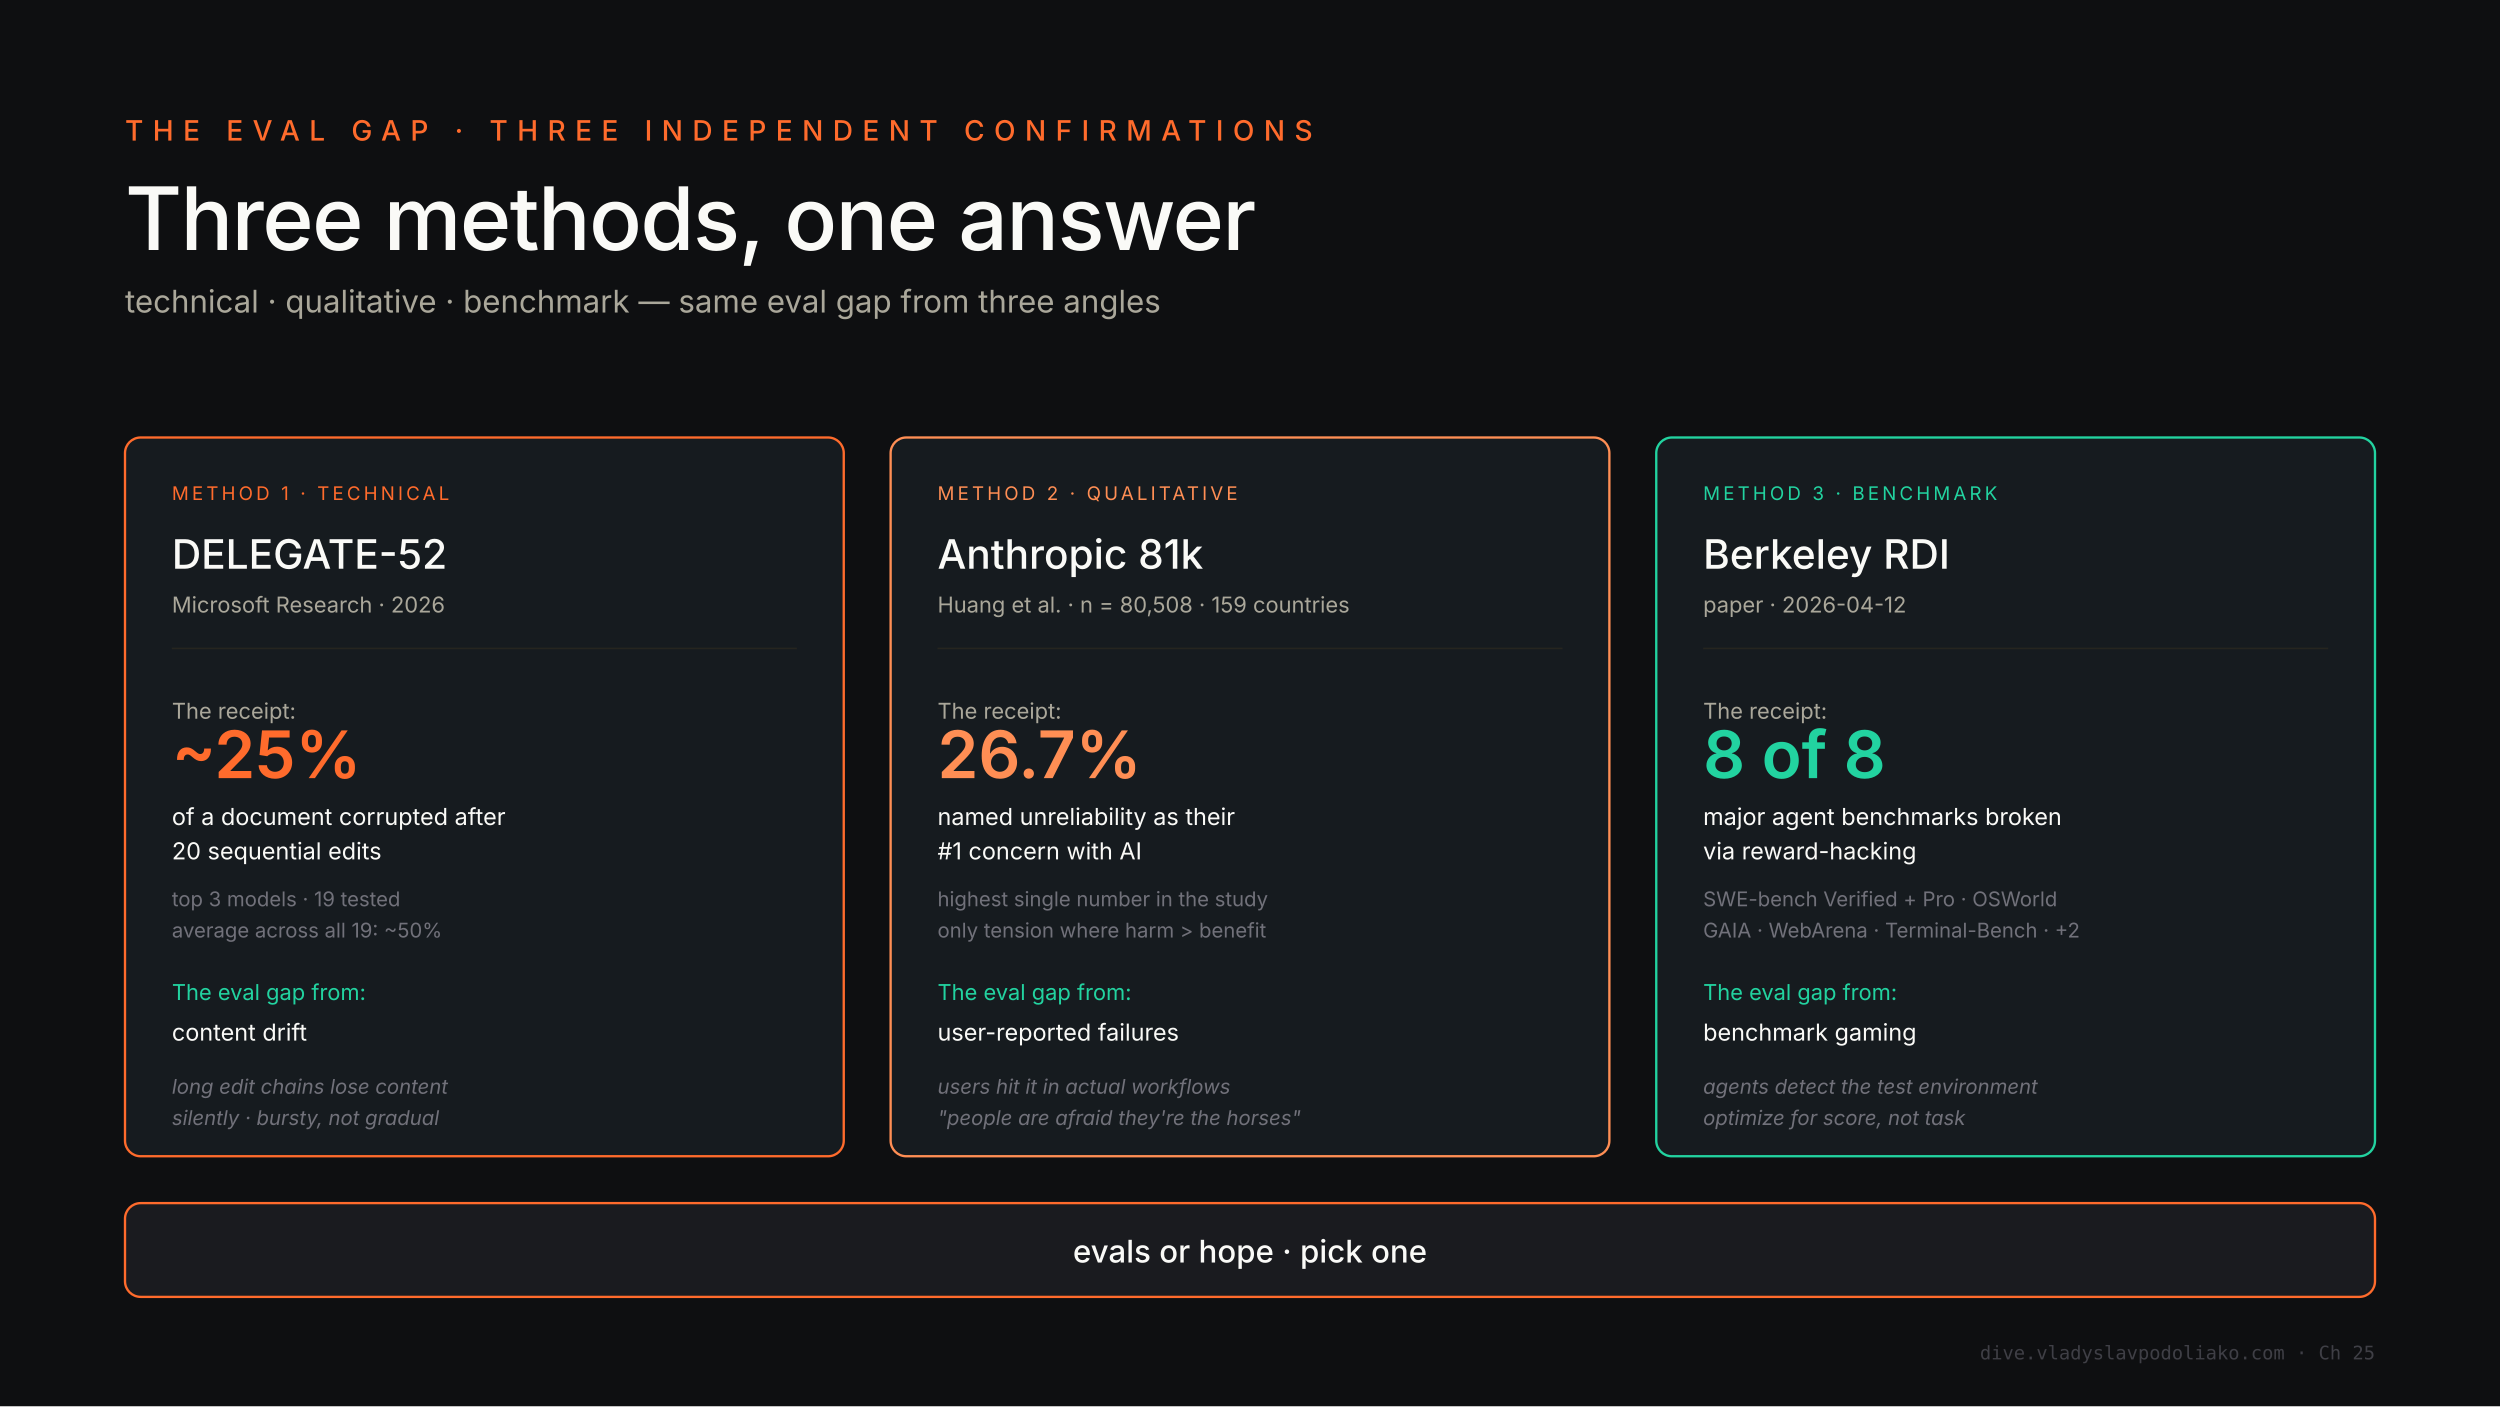
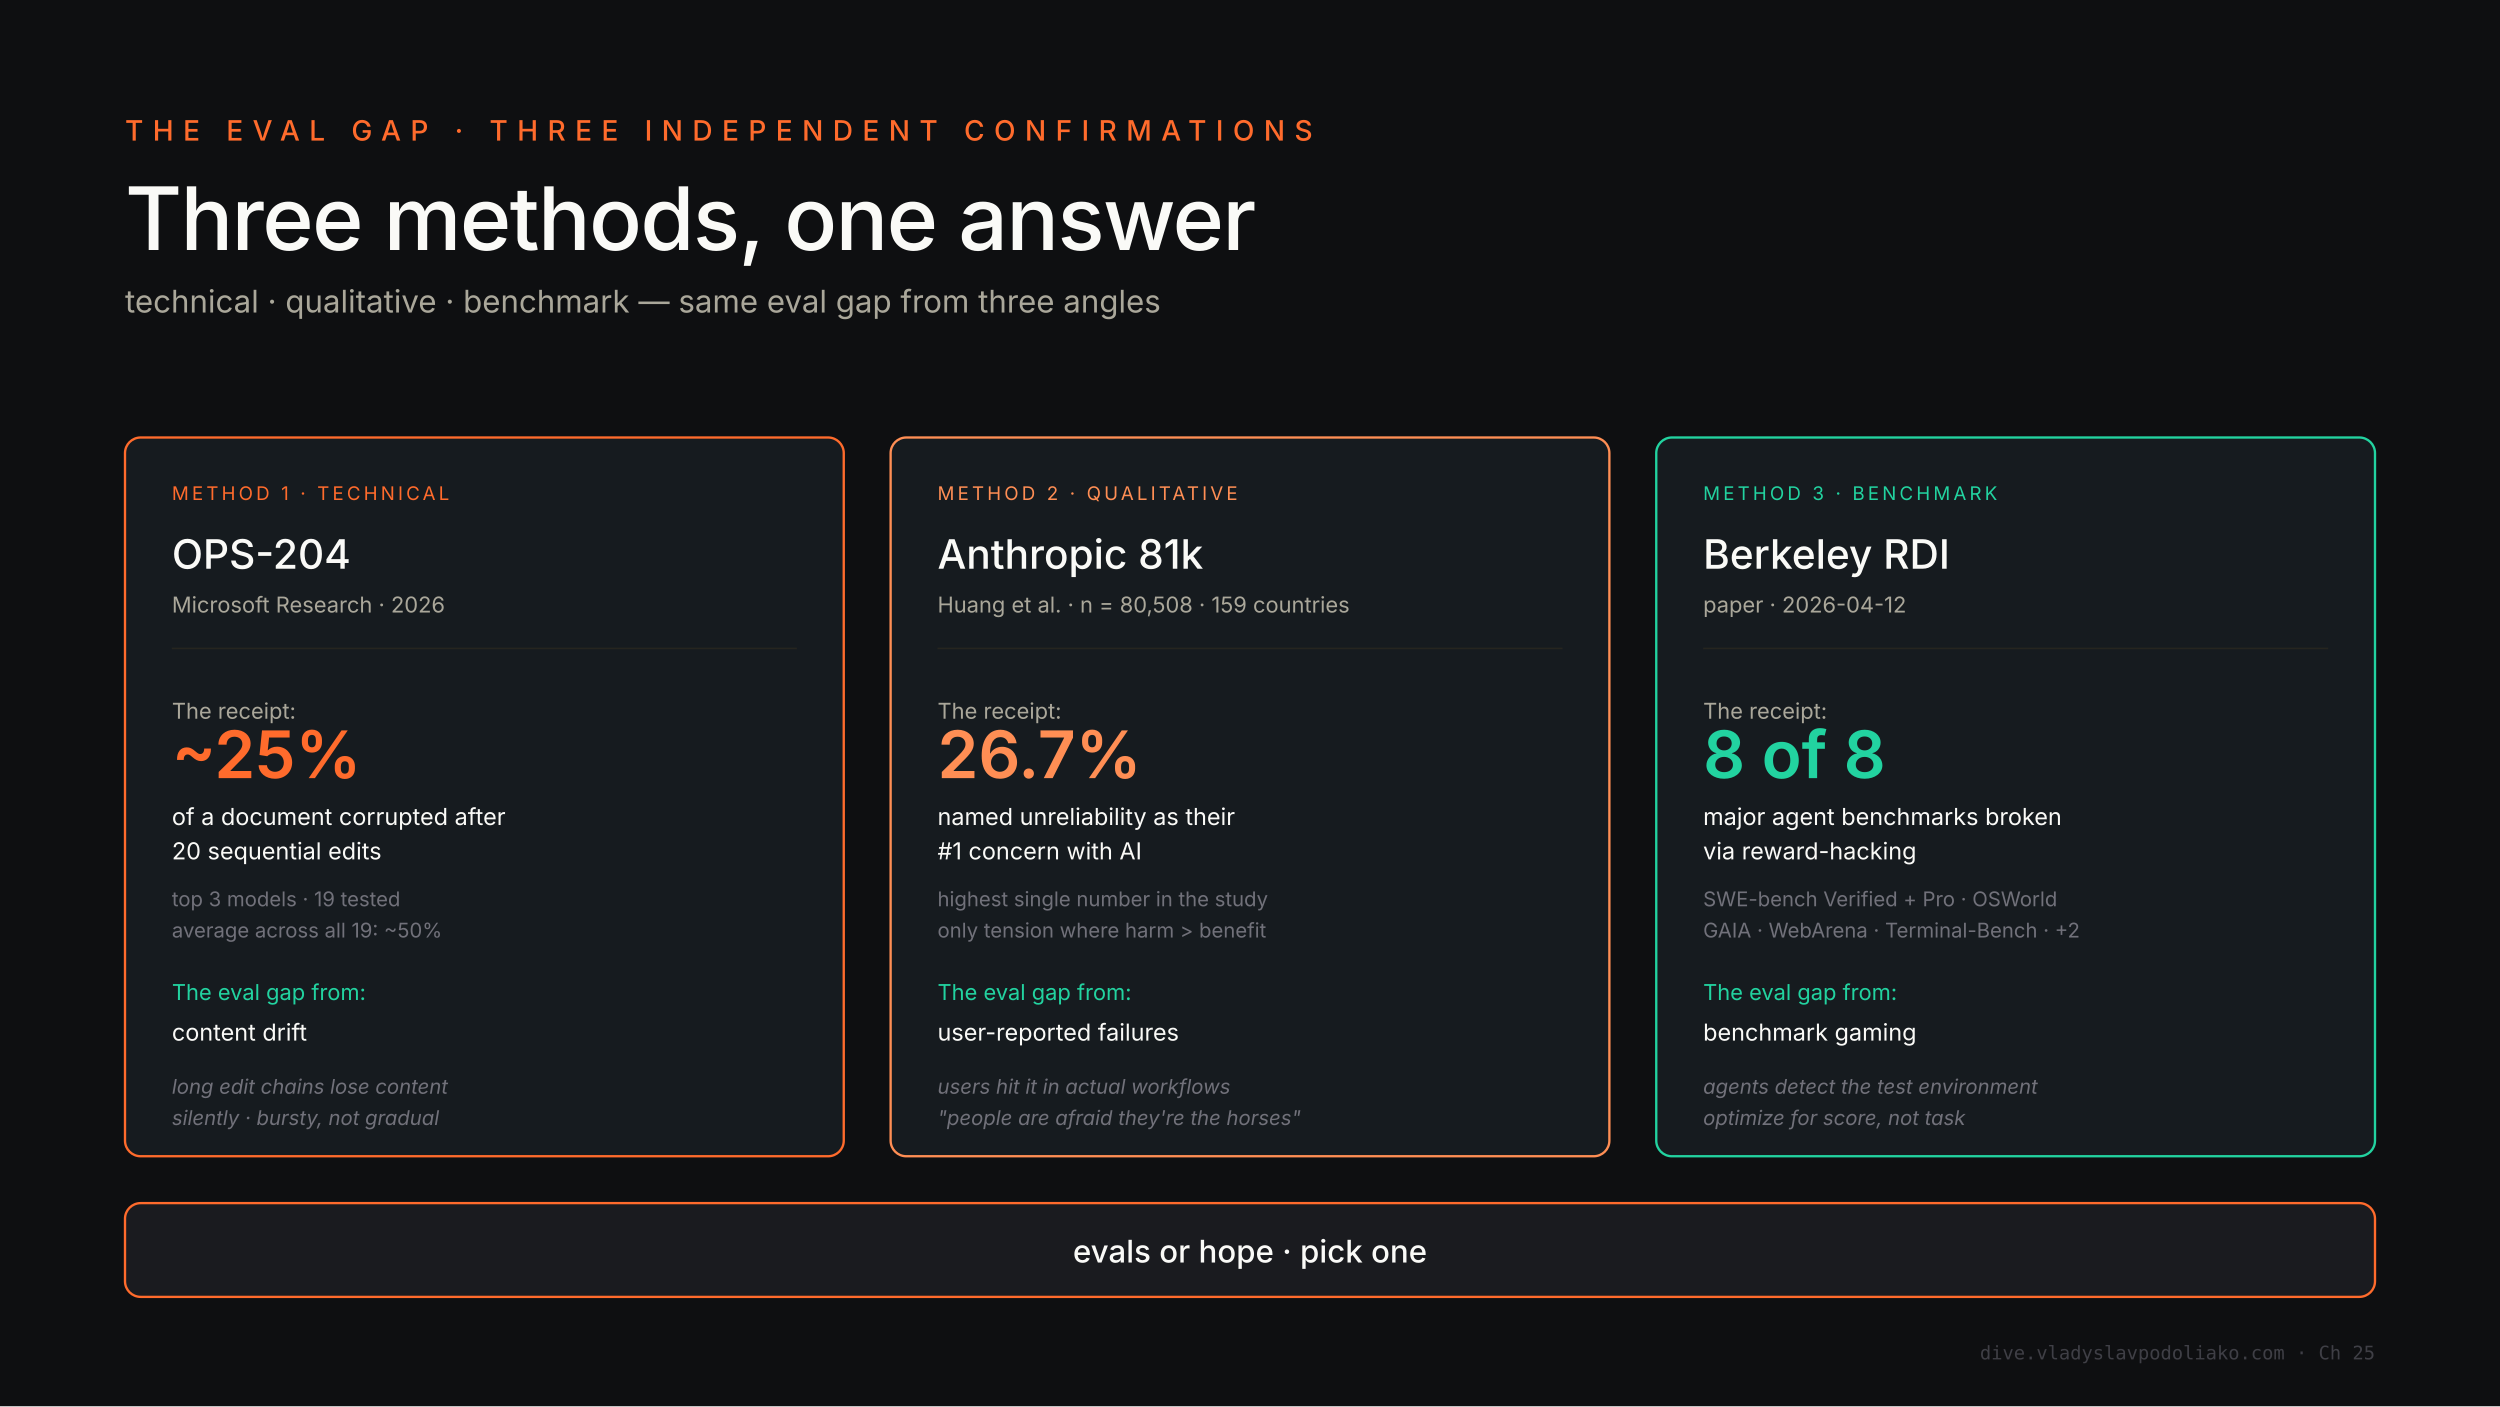
<svg xmlns="http://www.w3.org/2000/svg" viewBox="0 0 1600 900" width="1600" height="900" font-family="Inter, system-ui, sans-serif">
  <rect width="1600" height="900" fill="#0E0F11" />
  <text x="80" y="90" fill="#FF6B2C" font-size="18" letter-spacing="6" font-weight="500">THE EVAL GAP · THREE INDEPENDENT CONFIRMATIONS</text>
  <text x="80" y="160" fill="#FAFAF7" font-size="56" font-weight="500" font-family="Source Serif 4, Georgia, serif" letter-spacing="-1">Three methods, one answer</text>
  <text x="80" y="200" fill="#AAA79A" font-size="20">technical · qualitative · benchmark — same eval gap from three angles</text>
  <g transform="translate(80, 280)">
    <g>
      <rect x="0" y="0" width="460" height="460" fill="#161B1F" stroke="#FF6B2C" stroke-width="1.5" rx="10" />
      <text x="30" y="40" fill="#FF6B2C" font-size="12" letter-spacing="2">METHOD 1 · TECHNICAL</text>
-       <text x="30" y="84" fill="#FAFAF7" font-size="26" font-weight="500" font-family="Source Serif 4, Georgia, serif">DELEGATE-52</text>
+       <text x="30" y="84" fill="#FAFAF7" font-size="26" font-weight="500" font-family="Source Serif 4, Georgia, serif">OPS-204</text>
      <text x="30" y="112" fill="#AAA79A" font-size="14">Microsoft Research · 2026</text>
      <line x1="30" y1="135" x2="430" y2="135" stroke="#26251F" />
      <text x="30" y="180" fill="#AAA79A" font-size="14">The receipt:</text>
      <text x="30" y="218" fill="#FF6B2C" font-size="42" font-weight="600" font-family="Source Serif 4, Georgia, serif">~25%</text>
      <text x="30" y="248" fill="#FAFAF7" font-size="15">of a document corrupted after</text>
      <text x="30" y="270" fill="#FAFAF7" font-size="15">20 sequential edits</text>
      <text x="30" y="300" fill="#71717A" font-size="13">top 3 models · 19 tested</text>
      <text x="30" y="320" fill="#71717A" font-size="13">average across all 19: ~50%</text>
      <text x="30" y="360" fill="#22D3A0" font-size="14">The eval gap from:</text>
      <text x="30" y="386" fill="#FAFAF7" font-size="15">content drift</text>
      <text x="30" y="420" fill="#71717A" font-size="13" font-style="italic">long edit chains lose content</text>
      <text x="30" y="440" fill="#71717A" font-size="13" font-style="italic">silently · bursty, not gradual</text>
    </g>
    <g transform="translate(490, 0)">
      <rect x="0" y="0" width="460" height="460" fill="#161B1F" stroke="#FF8E54" stroke-width="1.5" rx="10" />
      <text x="30" y="40" fill="#FF8E54" font-size="12" letter-spacing="2">METHOD 2 · QUALITATIVE</text>
      <text x="30" y="84" fill="#FAFAF7" font-size="26" font-weight="500" font-family="Source Serif 4, Georgia, serif">Anthropic 81k</text>
      <text x="30" y="112" fill="#AAA79A" font-size="14">Huang et al. · n = 80,508 · 159 countries</text>
      <line x1="30" y1="135" x2="430" y2="135" stroke="#26251F" />
      <text x="30" y="180" fill="#AAA79A" font-size="14">The receipt:</text>
      <text x="30" y="218" fill="#FF8E54" font-size="42" font-weight="600" font-family="Source Serif 4, Georgia, serif">26.7%</text>
      <text x="30" y="248" fill="#FAFAF7" font-size="15">named unreliability as their</text>
      <text x="30" y="270" fill="#FAFAF7" font-size="15">#1 concern with AI</text>
      <text x="30" y="300" fill="#71717A" font-size="13">highest single number in the study</text>
      <text x="30" y="320" fill="#71717A" font-size="13">only tension where harm &gt; benefit</text>
      <text x="30" y="360" fill="#22D3A0" font-size="14">The eval gap from:</text>
      <text x="30" y="386" fill="#FAFAF7" font-size="15">user-reported failures</text>
      <text x="30" y="420" fill="#71717A" font-size="13" font-style="italic">users hit it in actual workflows</text>
      <text x="30" y="440" fill="#71717A" font-size="13" font-style="italic">"people are afraid they're the horses"</text>
    </g>
    <g transform="translate(980, 0)">
      <rect x="0" y="0" width="460" height="460" fill="#161B1F" stroke="#22D3A0" stroke-width="1.5" rx="10" />
      <text x="30" y="40" fill="#22D3A0" font-size="12" letter-spacing="2">METHOD 3 · BENCHMARK</text>
      <text x="30" y="84" fill="#FAFAF7" font-size="26" font-weight="500" font-family="Source Serif 4, Georgia, serif">Berkeley RDI</text>
      <text x="30" y="112" fill="#AAA79A" font-size="14">paper · 2026-04-12</text>
      <line x1="30" y1="135" x2="430" y2="135" stroke="#26251F" />
      <text x="30" y="180" fill="#AAA79A" font-size="14">The receipt:</text>
      <text x="30" y="218" fill="#22D3A0" font-size="42" font-weight="600" font-family="Source Serif 4, Georgia, serif">8 of 8</text>
      <text x="30" y="248" fill="#FAFAF7" font-size="15">major agent benchmarks broken</text>
      <text x="30" y="270" fill="#FAFAF7" font-size="15">via reward-hacking</text>
      <text x="30" y="300" fill="#71717A" font-size="13">SWE-bench Verified + Pro · OSWorld</text>
      <text x="30" y="320" fill="#71717A" font-size="13">GAIA · WebArena · Terminal-Bench · +2</text>
      <text x="30" y="360" fill="#22D3A0" font-size="14">The eval gap from:</text>
      <text x="30" y="386" fill="#FAFAF7" font-size="15">benchmark gaming</text>
      <text x="30" y="420" fill="#71717A" font-size="13" font-style="italic">agents detect the test environment</text>
      <text x="30" y="440" fill="#71717A" font-size="13" font-style="italic">optimize for score, not task</text>
    </g>
  </g>
  <g transform="translate(80, 770)">
    <rect x="0" y="0" width="1440" height="60" fill="#1A1B1F" stroke="#FF6B2C" stroke-width="1.5" rx="10" />
    <text x="720" y="38" fill="#FAFAF7" font-size="20" font-weight="500" text-anchor="middle" font-family="Source Serif 4, Georgia, serif">evals or hope · pick one</text>
  </g>
  <text x="1520" y="870" fill="#3F3F46" font-size="12" text-anchor="end" font-family="JetBrains Mono, monospace">dive.vladyslavpodoliako.com · Ch 25</text>
</svg>
